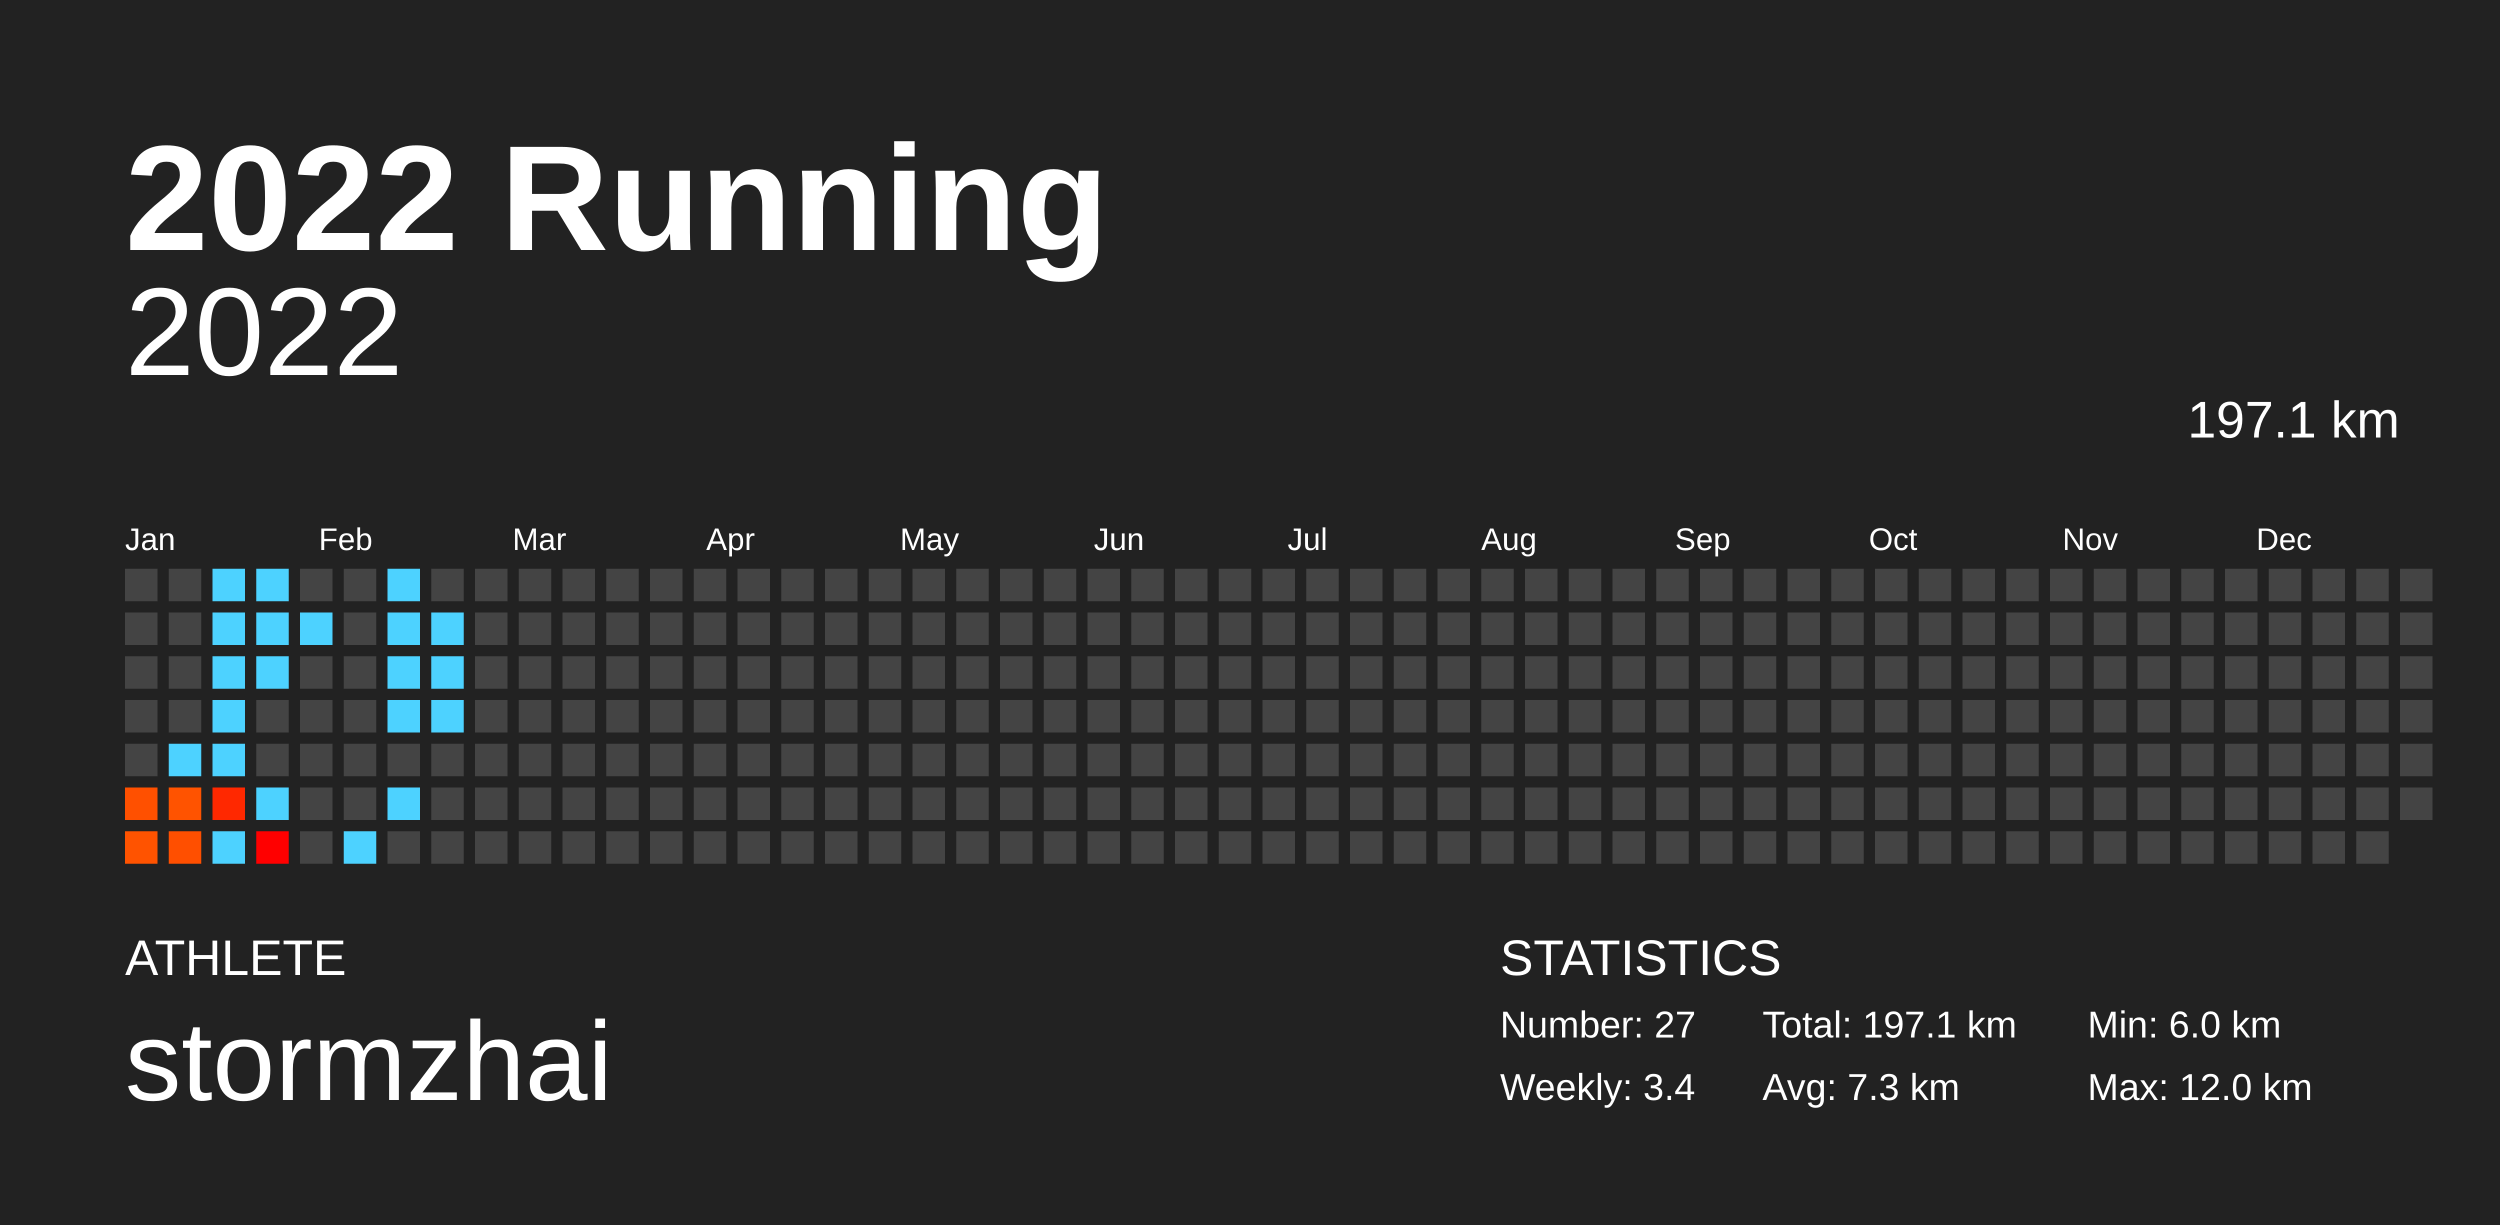
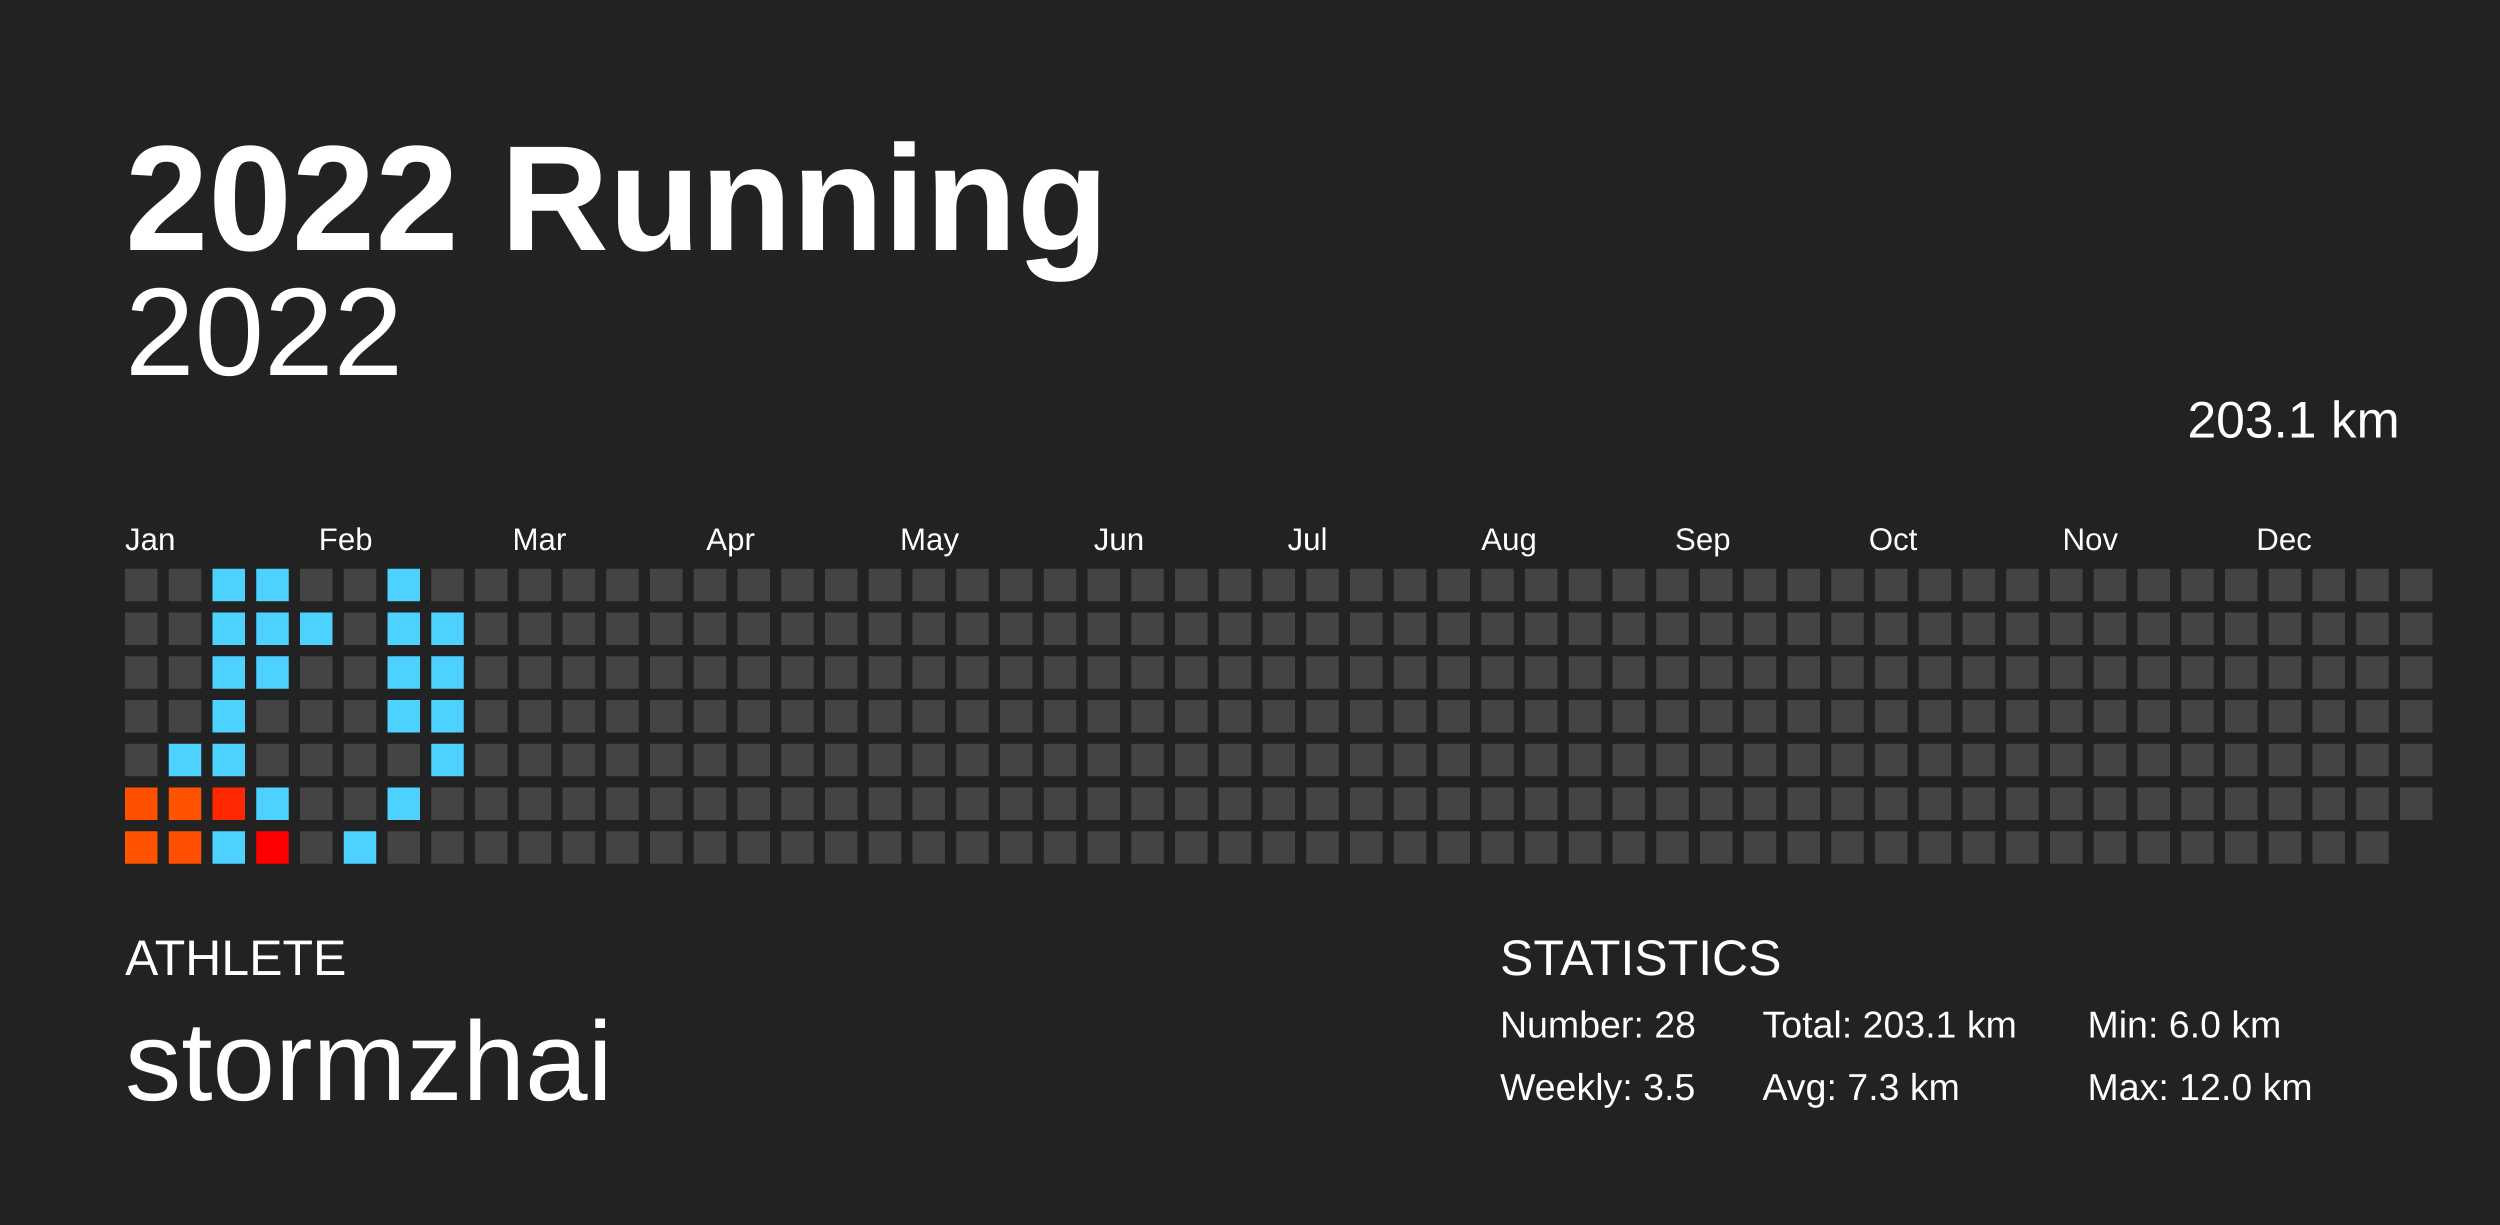
<svg xmlns="http://www.w3.org/2000/svg" baseProfile="full" height="98mm" version="1.1" viewBox="0,0,200,98" width="200mm">
  <defs />
  <rect fill="#222222" height="98" width="200" x="0" y="0" />
  <text fill="#FFFFFF" style="font-size:12px; font-family:Arial; font-weight:bold;" x="10" y="20">2022 Running</text>
  <text fill="#FFFFFF" style="font-size:4px; font-family:Arial" x="10" y="78">ATHLETE</text>
  <text fill="#FFFFFF" style="font-size:9px; font-family:Arial" x="10" y="88">stormzhai</text>
  <text fill="#FFFFFF" style="font-size:4px; font-family:Arial" x="120" y="78">STATISTICS</text>
-   <text fill="#FFFFFF" style="font-size:3px; font-family:Arial" x="120" y="83">Number: 27</text>
-   <text fill="#FFFFFF" style="font-size:3px; font-family:Arial" x="120" y="88">Weekly: 3.4</text>
-   <text fill="#FFFFFF" style="font-size:3px; font-family:Arial" x="141" y="83">Total: 197.1 km</text>
+   <text fill="#FFFFFF" style="font-size:3px; font-family:Arial" x="120" y="83">Number: 28</text>
+   <text fill="#FFFFFF" style="font-size:3px; font-family:Arial" x="120" y="88">Weekly: 3.5</text>
+   <text fill="#FFFFFF" style="font-size:3px; font-family:Arial" x="141" y="83">Total: 203.1 km</text>
  <text fill="#FFFFFF" style="font-size:3px; font-family:Arial" x="141" y="88">Avg: 7.3 km</text>
  <text fill="#FFFFFF" style="font-size:3px; font-family:Arial" x="167" y="83">Min: 6.0 km</text>
  <text fill="#FFFFFF" style="font-size:3px; font-family:Arial" x="167" y="88">Max: 12.0 km</text>
  <text alignment-baseline="hanging" fill="#FFFFFF" style="font-size:10.0px; font-family:Arial;" x="10" y="30">2022</text>
-   <text alignment-baseline="hanging" fill="#FFFFFF" style="font-size:4.125px; font-family:Arial;" x="175" y="35">197.1 km</text>
+   <text alignment-baseline="hanging" fill="#FFFFFF" style="font-size:4.125px; font-family:Arial;" x="175" y="35">203.1 km</text>
  <text fill="#FFFFFF" style="font-size:2.5px; font-family:Arial" x="10.0" y="44">Jan</text>
  <text fill="#FFFFFF" style="font-size:2.5px; font-family:Arial" x="25.5" y="44">Feb</text>
  <text fill="#FFFFFF" style="font-size:2.5px; font-family:Arial" x="41.0" y="44">Mar</text>
  <text fill="#FFFFFF" style="font-size:2.5px; font-family:Arial" x="56.5" y="44">Apr</text>
  <text fill="#FFFFFF" style="font-size:2.5px; font-family:Arial" x="72.0" y="44">May</text>
  <text fill="#FFFFFF" style="font-size:2.5px; font-family:Arial" x="87.5" y="44">Jun</text>
  <text fill="#FFFFFF" style="font-size:2.5px; font-family:Arial" x="103.0" y="44">Jul</text>
  <text fill="#FFFFFF" style="font-size:2.5px; font-family:Arial" x="118.5" y="44">Aug</text>
  <text fill="#FFFFFF" style="font-size:2.5px; font-family:Arial" x="134.0" y="44">Sep</text>
  <text fill="#FFFFFF" style="font-size:2.5px; font-family:Arial" x="149.5" y="44">Oct</text>
  <text fill="#FFFFFF" style="font-size:2.5px; font-family:Arial" x="165.0" y="44">Nov</text>
  <text fill="#FFFFFF" style="font-size:2.5px; font-family:Arial" x="180.5" y="44">Dec</text>
  <rect fill="#444444" height="2.6" width="2.6" x="10.0" y="45.5" />
  <rect fill="#444444" height="2.6" width="2.6" x="10.0" y="49.0" />
  <rect fill="#444444" height="2.6" width="2.6" x="10.0" y="52.5" />
  <rect fill="#444444" height="2.6" width="2.6" x="10.0" y="56.0" />
  <rect fill="#444444" height="2.6" width="2.6" x="10.0" y="59.5" />
  <rect fill="#ff5000" height="2.6" width="2.6" x="10.0" y="63.0" />
  <rect fill="#ff5300" height="2.6" width="2.6" x="10.0" y="66.5" />
  <rect fill="#444444" height="2.6" width="2.6" x="13.5" y="45.5" />
  <rect fill="#444444" height="2.6" width="2.6" x="13.5" y="49.0" />
  <rect fill="#444444" height="2.6" width="2.6" x="13.5" y="52.5" />
  <rect fill="#444444" height="2.6" width="2.6" x="13.5" y="56.0" />
  <rect fill="#4dd2ff" height="2.6" width="2.6" x="13.5" y="59.5" />
  <rect fill="#ff5300" height="2.6" width="2.6" x="13.5" y="63.0" />
  <rect fill="#ff4f00" height="2.6" width="2.6" x="13.5" y="66.5" />
  <rect fill="#4dd2ff" height="2.6" width="2.6" x="17.0" y="45.5" />
  <rect fill="#4dd2ff" height="2.6" width="2.6" x="17.0" y="49.0" />
  <rect fill="#4dd2ff" height="2.6" width="2.6" x="17.0" y="52.5" />
  <rect fill="#4dd2ff" height="2.6" width="2.6" x="17.0" y="56.0" />
  <rect fill="#4dd2ff" height="2.6" width="2.6" x="17.0" y="59.5" />
  <rect fill="#ff2800" height="2.6" width="2.6" x="17.0" y="63.0" />
  <rect fill="#4dd2ff" height="2.6" width="2.6" x="17.0" y="66.5" />
  <rect fill="#4dd2ff" height="2.6" width="2.6" x="20.5" y="45.5" />
  <rect fill="#4dd2ff" height="2.6" width="2.6" x="20.5" y="49.0" />
  <rect fill="#4dd2ff" height="2.6" width="2.6" x="20.5" y="52.5" />
  <rect fill="#444444" height="2.6" width="2.6" x="20.5" y="56.0" />
  <rect fill="#444444" height="2.6" width="2.6" x="20.5" y="59.5" />
  <rect fill="#4dd2ff" height="2.6" width="2.6" x="20.5" y="63.0" />
  <rect fill="#ff0000" height="2.6" width="2.6" x="20.5" y="66.5" />
  <rect fill="#444444" height="2.6" width="2.6" x="24.0" y="45.5" />
  <rect fill="#4dd2ff" height="2.6" width="2.6" x="24.0" y="49.0" />
  <rect fill="#444444" height="2.6" width="2.6" x="24.0" y="52.5" />
  <rect fill="#444444" height="2.6" width="2.6" x="24.0" y="56.0" />
  <rect fill="#444444" height="2.6" width="2.6" x="24.0" y="59.5" />
  <rect fill="#444444" height="2.6" width="2.6" x="24.0" y="63.0" />
  <rect fill="#444444" height="2.6" width="2.6" x="24.0" y="66.5" />
  <rect fill="#444444" height="2.6" width="2.6" x="27.5" y="45.5" />
  <rect fill="#444444" height="2.6" width="2.6" x="27.5" y="49.0" />
  <rect fill="#444444" height="2.6" width="2.6" x="27.5" y="52.5" />
  <rect fill="#444444" height="2.6" width="2.6" x="27.5" y="56.0" />
  <rect fill="#444444" height="2.6" width="2.6" x="27.5" y="59.5" />
  <rect fill="#444444" height="2.6" width="2.6" x="27.5" y="63.0" />
  <rect fill="#4dd2ff" height="2.6" width="2.6" x="27.5" y="66.5" />
  <rect fill="#4dd2ff" height="2.6" width="2.6" x="31.0" y="45.5" />
  <rect fill="#4dd2ff" height="2.6" width="2.6" x="31.0" y="49.0" />
  <rect fill="#4dd2ff" height="2.6" width="2.6" x="31.0" y="52.5" />
  <rect fill="#4dd2ff" height="2.6" width="2.6" x="31.0" y="56.0" />
  <rect fill="#444444" height="2.6" width="2.6" x="31.0" y="59.5" />
  <rect fill="#4dd2ff" height="2.6" width="2.6" x="31.0" y="63.0" />
  <rect fill="#444444" height="2.6" width="2.6" x="31.0" y="66.5" />
  <rect fill="#444444" height="2.6" width="2.6" x="34.5" y="45.5" />
  <rect fill="#4dd2ff" height="2.6" width="2.6" x="34.5" y="49.0" />
  <rect fill="#4dd2ff" height="2.6" width="2.6" x="34.5" y="52.5" />
  <rect fill="#4dd2ff" height="2.6" width="2.6" x="34.5" y="56.0" />
-   <rect fill="#444444" height="2.6" width="2.6" x="34.5" y="59.5" />
+   <rect fill="#4dd2ff" height="2.6" width="2.6" x="34.5" y="59.5" />
  <rect fill="#444444" height="2.6" width="2.6" x="34.5" y="63.0" />
  <rect fill="#444444" height="2.6" width="2.6" x="34.5" y="66.5" />
  <rect fill="#444444" height="2.6" width="2.6" x="38.0" y="45.5" />
  <rect fill="#444444" height="2.6" width="2.6" x="38.0" y="49.0" />
  <rect fill="#444444" height="2.6" width="2.6" x="38.0" y="52.5" />
  <rect fill="#444444" height="2.6" width="2.6" x="38.0" y="56.0" />
  <rect fill="#444444" height="2.6" width="2.6" x="38.0" y="59.5" />
  <rect fill="#444444" height="2.6" width="2.6" x="38.0" y="63.0" />
  <rect fill="#444444" height="2.6" width="2.6" x="38.0" y="66.5" />
  <rect fill="#444444" height="2.6" width="2.6" x="41.5" y="45.5" />
  <rect fill="#444444" height="2.6" width="2.6" x="41.5" y="49.0" />
  <rect fill="#444444" height="2.6" width="2.6" x="41.5" y="52.5" />
  <rect fill="#444444" height="2.6" width="2.6" x="41.5" y="56.0" />
  <rect fill="#444444" height="2.6" width="2.6" x="41.5" y="59.5" />
  <rect fill="#444444" height="2.6" width="2.6" x="41.5" y="63.0" />
  <rect fill="#444444" height="2.6" width="2.6" x="41.5" y="66.5" />
  <rect fill="#444444" height="2.6" width="2.6" x="45.0" y="45.5" />
  <rect fill="#444444" height="2.6" width="2.6" x="45.0" y="49.0" />
  <rect fill="#444444" height="2.6" width="2.6" x="45.0" y="52.5" />
  <rect fill="#444444" height="2.6" width="2.6" x="45.0" y="56.0" />
  <rect fill="#444444" height="2.6" width="2.6" x="45.0" y="59.5" />
  <rect fill="#444444" height="2.6" width="2.6" x="45.0" y="63.0" />
  <rect fill="#444444" height="2.6" width="2.6" x="45.0" y="66.5" />
  <rect fill="#444444" height="2.6" width="2.6" x="48.5" y="45.5" />
  <rect fill="#444444" height="2.6" width="2.6" x="48.5" y="49.0" />
  <rect fill="#444444" height="2.6" width="2.6" x="48.5" y="52.5" />
  <rect fill="#444444" height="2.6" width="2.6" x="48.5" y="56.0" />
  <rect fill="#444444" height="2.6" width="2.6" x="48.5" y="59.5" />
  <rect fill="#444444" height="2.6" width="2.6" x="48.5" y="63.0" />
  <rect fill="#444444" height="2.6" width="2.6" x="48.5" y="66.5" />
  <rect fill="#444444" height="2.6" width="2.6" x="52.0" y="45.5" />
  <rect fill="#444444" height="2.6" width="2.6" x="52.0" y="49.0" />
  <rect fill="#444444" height="2.6" width="2.6" x="52.0" y="52.5" />
  <rect fill="#444444" height="2.6" width="2.6" x="52.0" y="56.0" />
  <rect fill="#444444" height="2.6" width="2.6" x="52.0" y="59.5" />
  <rect fill="#444444" height="2.6" width="2.6" x="52.0" y="63.0" />
  <rect fill="#444444" height="2.6" width="2.6" x="52.0" y="66.5" />
  <rect fill="#444444" height="2.6" width="2.6" x="55.5" y="45.5" />
  <rect fill="#444444" height="2.6" width="2.6" x="55.5" y="49.0" />
  <rect fill="#444444" height="2.6" width="2.6" x="55.5" y="52.5" />
  <rect fill="#444444" height="2.6" width="2.6" x="55.5" y="56.0" />
  <rect fill="#444444" height="2.6" width="2.6" x="55.5" y="59.5" />
  <rect fill="#444444" height="2.6" width="2.6" x="55.5" y="63.0" />
  <rect fill="#444444" height="2.6" width="2.6" x="55.5" y="66.5" />
  <rect fill="#444444" height="2.6" width="2.6" x="59.0" y="45.5" />
  <rect fill="#444444" height="2.6" width="2.6" x="59.0" y="49.0" />
  <rect fill="#444444" height="2.6" width="2.6" x="59.0" y="52.5" />
  <rect fill="#444444" height="2.6" width="2.6" x="59.0" y="56.0" />
  <rect fill="#444444" height="2.6" width="2.6" x="59.0" y="59.5" />
  <rect fill="#444444" height="2.6" width="2.6" x="59.0" y="63.0" />
  <rect fill="#444444" height="2.6" width="2.6" x="59.0" y="66.5" />
  <rect fill="#444444" height="2.6" width="2.6" x="62.5" y="45.5" />
  <rect fill="#444444" height="2.6" width="2.6" x="62.5" y="49.0" />
  <rect fill="#444444" height="2.6" width="2.6" x="62.5" y="52.5" />
  <rect fill="#444444" height="2.6" width="2.6" x="62.5" y="56.0" />
  <rect fill="#444444" height="2.6" width="2.6" x="62.5" y="59.5" />
  <rect fill="#444444" height="2.6" width="2.6" x="62.5" y="63.0" />
  <rect fill="#444444" height="2.6" width="2.6" x="62.5" y="66.5" />
  <rect fill="#444444" height="2.6" width="2.6" x="66.0" y="45.5" />
  <rect fill="#444444" height="2.6" width="2.6" x="66.0" y="49.0" />
  <rect fill="#444444" height="2.6" width="2.6" x="66.0" y="52.5" />
  <rect fill="#444444" height="2.6" width="2.6" x="66.0" y="56.0" />
  <rect fill="#444444" height="2.6" width="2.6" x="66.0" y="59.5" />
  <rect fill="#444444" height="2.6" width="2.6" x="66.0" y="63.0" />
  <rect fill="#444444" height="2.6" width="2.6" x="66.0" y="66.5" />
  <rect fill="#444444" height="2.6" width="2.6" x="69.5" y="45.5" />
  <rect fill="#444444" height="2.6" width="2.6" x="69.5" y="49.0" />
  <rect fill="#444444" height="2.6" width="2.6" x="69.5" y="52.5" />
  <rect fill="#444444" height="2.6" width="2.6" x="69.5" y="56.0" />
  <rect fill="#444444" height="2.6" width="2.6" x="69.5" y="59.5" />
  <rect fill="#444444" height="2.6" width="2.6" x="69.5" y="63.0" />
  <rect fill="#444444" height="2.6" width="2.6" x="69.5" y="66.5" />
  <rect fill="#444444" height="2.6" width="2.6" x="73.0" y="45.5" />
  <rect fill="#444444" height="2.6" width="2.6" x="73.0" y="49.0" />
  <rect fill="#444444" height="2.6" width="2.6" x="73.0" y="52.5" />
  <rect fill="#444444" height="2.6" width="2.6" x="73.0" y="56.0" />
  <rect fill="#444444" height="2.6" width="2.6" x="73.0" y="59.5" />
  <rect fill="#444444" height="2.6" width="2.6" x="73.0" y="63.0" />
  <rect fill="#444444" height="2.6" width="2.6" x="73.0" y="66.5" />
  <rect fill="#444444" height="2.6" width="2.6" x="76.5" y="45.5" />
  <rect fill="#444444" height="2.6" width="2.6" x="76.5" y="49.0" />
  <rect fill="#444444" height="2.6" width="2.6" x="76.5" y="52.5" />
  <rect fill="#444444" height="2.6" width="2.6" x="76.5" y="56.0" />
  <rect fill="#444444" height="2.6" width="2.6" x="76.5" y="59.5" />
  <rect fill="#444444" height="2.6" width="2.6" x="76.5" y="63.0" />
  <rect fill="#444444" height="2.6" width="2.6" x="76.5" y="66.5" />
  <rect fill="#444444" height="2.6" width="2.6" x="80.0" y="45.5" />
  <rect fill="#444444" height="2.6" width="2.6" x="80.0" y="49.0" />
  <rect fill="#444444" height="2.6" width="2.6" x="80.0" y="52.5" />
  <rect fill="#444444" height="2.6" width="2.6" x="80.0" y="56.0" />
  <rect fill="#444444" height="2.6" width="2.6" x="80.0" y="59.5" />
  <rect fill="#444444" height="2.6" width="2.6" x="80.0" y="63.0" />
  <rect fill="#444444" height="2.6" width="2.6" x="80.0" y="66.5" />
  <rect fill="#444444" height="2.6" width="2.6" x="83.5" y="45.5" />
  <rect fill="#444444" height="2.6" width="2.6" x="83.5" y="49.0" />
  <rect fill="#444444" height="2.6" width="2.6" x="83.5" y="52.5" />
  <rect fill="#444444" height="2.6" width="2.6" x="83.5" y="56.0" />
  <rect fill="#444444" height="2.6" width="2.6" x="83.5" y="59.5" />
  <rect fill="#444444" height="2.6" width="2.6" x="83.5" y="63.0" />
  <rect fill="#444444" height="2.6" width="2.6" x="83.5" y="66.5" />
  <rect fill="#444444" height="2.6" width="2.6" x="87.0" y="45.5" />
  <rect fill="#444444" height="2.6" width="2.6" x="87.0" y="49.0" />
  <rect fill="#444444" height="2.6" width="2.6" x="87.0" y="52.5" />
  <rect fill="#444444" height="2.6" width="2.6" x="87.0" y="56.0" />
  <rect fill="#444444" height="2.6" width="2.6" x="87.0" y="59.5" />
  <rect fill="#444444" height="2.6" width="2.6" x="87.0" y="63.0" />
  <rect fill="#444444" height="2.6" width="2.6" x="87.0" y="66.5" />
  <rect fill="#444444" height="2.6" width="2.6" x="90.5" y="45.5" />
  <rect fill="#444444" height="2.6" width="2.6" x="90.5" y="49.0" />
  <rect fill="#444444" height="2.6" width="2.6" x="90.5" y="52.5" />
  <rect fill="#444444" height="2.6" width="2.6" x="90.5" y="56.0" />
  <rect fill="#444444" height="2.6" width="2.6" x="90.5" y="59.5" />
  <rect fill="#444444" height="2.6" width="2.6" x="90.5" y="63.0" />
  <rect fill="#444444" height="2.6" width="2.6" x="90.5" y="66.5" />
  <rect fill="#444444" height="2.6" width="2.6" x="94.0" y="45.5" />
  <rect fill="#444444" height="2.6" width="2.6" x="94.0" y="49.0" />
  <rect fill="#444444" height="2.6" width="2.6" x="94.0" y="52.5" />
  <rect fill="#444444" height="2.6" width="2.6" x="94.0" y="56.0" />
  <rect fill="#444444" height="2.6" width="2.6" x="94.0" y="59.5" />
  <rect fill="#444444" height="2.6" width="2.6" x="94.0" y="63.0" />
  <rect fill="#444444" height="2.6" width="2.6" x="94.0" y="66.5" />
  <rect fill="#444444" height="2.6" width="2.6" x="97.5" y="45.5" />
  <rect fill="#444444" height="2.6" width="2.6" x="97.5" y="49.0" />
  <rect fill="#444444" height="2.6" width="2.6" x="97.5" y="52.5" />
  <rect fill="#444444" height="2.6" width="2.6" x="97.5" y="56.0" />
  <rect fill="#444444" height="2.6" width="2.6" x="97.5" y="59.5" />
  <rect fill="#444444" height="2.6" width="2.6" x="97.5" y="63.0" />
  <rect fill="#444444" height="2.6" width="2.6" x="97.5" y="66.5" />
  <rect fill="#444444" height="2.6" width="2.6" x="101.0" y="45.5" />
  <rect fill="#444444" height="2.6" width="2.6" x="101.0" y="49.0" />
  <rect fill="#444444" height="2.6" width="2.6" x="101.0" y="52.5" />
  <rect fill="#444444" height="2.6" width="2.6" x="101.0" y="56.0" />
  <rect fill="#444444" height="2.6" width="2.6" x="101.0" y="59.5" />
  <rect fill="#444444" height="2.6" width="2.6" x="101.0" y="63.0" />
  <rect fill="#444444" height="2.6" width="2.6" x="101.0" y="66.5" />
  <rect fill="#444444" height="2.6" width="2.6" x="104.5" y="45.5" />
  <rect fill="#444444" height="2.6" width="2.6" x="104.5" y="49.0" />
  <rect fill="#444444" height="2.6" width="2.6" x="104.5" y="52.5" />
  <rect fill="#444444" height="2.6" width="2.6" x="104.5" y="56.0" />
  <rect fill="#444444" height="2.6" width="2.6" x="104.5" y="59.5" />
  <rect fill="#444444" height="2.6" width="2.6" x="104.5" y="63.0" />
  <rect fill="#444444" height="2.6" width="2.6" x="104.5" y="66.5" />
  <rect fill="#444444" height="2.6" width="2.6" x="108.0" y="45.5" />
  <rect fill="#444444" height="2.6" width="2.6" x="108.0" y="49.0" />
  <rect fill="#444444" height="2.6" width="2.6" x="108.0" y="52.5" />
  <rect fill="#444444" height="2.6" width="2.6" x="108.0" y="56.0" />
  <rect fill="#444444" height="2.6" width="2.6" x="108.0" y="59.5" />
  <rect fill="#444444" height="2.6" width="2.6" x="108.0" y="63.0" />
  <rect fill="#444444" height="2.6" width="2.6" x="108.0" y="66.5" />
  <rect fill="#444444" height="2.6" width="2.6" x="111.5" y="45.5" />
  <rect fill="#444444" height="2.6" width="2.6" x="111.5" y="49.0" />
  <rect fill="#444444" height="2.6" width="2.6" x="111.5" y="52.5" />
  <rect fill="#444444" height="2.6" width="2.6" x="111.5" y="56.0" />
  <rect fill="#444444" height="2.6" width="2.6" x="111.5" y="59.5" />
  <rect fill="#444444" height="2.6" width="2.6" x="111.5" y="63.0" />
  <rect fill="#444444" height="2.6" width="2.6" x="111.5" y="66.5" />
  <rect fill="#444444" height="2.6" width="2.6" x="115.0" y="45.5" />
  <rect fill="#444444" height="2.6" width="2.6" x="115.0" y="49.0" />
  <rect fill="#444444" height="2.6" width="2.6" x="115.0" y="52.5" />
  <rect fill="#444444" height="2.6" width="2.6" x="115.0" y="56.0" />
  <rect fill="#444444" height="2.6" width="2.6" x="115.0" y="59.5" />
  <rect fill="#444444" height="2.6" width="2.6" x="115.0" y="63.0" />
  <rect fill="#444444" height="2.6" width="2.6" x="115.0" y="66.5" />
  <rect fill="#444444" height="2.6" width="2.6" x="118.5" y="45.5" />
  <rect fill="#444444" height="2.6" width="2.6" x="118.5" y="49.0" />
  <rect fill="#444444" height="2.6" width="2.6" x="118.5" y="52.5" />
  <rect fill="#444444" height="2.6" width="2.6" x="118.5" y="56.0" />
  <rect fill="#444444" height="2.6" width="2.6" x="118.5" y="59.5" />
  <rect fill="#444444" height="2.6" width="2.6" x="118.5" y="63.0" />
  <rect fill="#444444" height="2.6" width="2.6" x="118.5" y="66.5" />
  <rect fill="#444444" height="2.6" width="2.6" x="122.0" y="45.5" />
  <rect fill="#444444" height="2.6" width="2.6" x="122.0" y="49.0" />
  <rect fill="#444444" height="2.6" width="2.6" x="122.0" y="52.5" />
  <rect fill="#444444" height="2.6" width="2.6" x="122.0" y="56.0" />
  <rect fill="#444444" height="2.6" width="2.6" x="122.0" y="59.5" />
  <rect fill="#444444" height="2.6" width="2.6" x="122.0" y="63.0" />
  <rect fill="#444444" height="2.6" width="2.6" x="122.0" y="66.5" />
  <rect fill="#444444" height="2.6" width="2.6" x="125.5" y="45.5" />
  <rect fill="#444444" height="2.6" width="2.6" x="125.5" y="49.0" />
  <rect fill="#444444" height="2.6" width="2.6" x="125.5" y="52.5" />
  <rect fill="#444444" height="2.6" width="2.6" x="125.5" y="56.0" />
  <rect fill="#444444" height="2.6" width="2.6" x="125.5" y="59.5" />
  <rect fill="#444444" height="2.6" width="2.6" x="125.5" y="63.0" />
  <rect fill="#444444" height="2.6" width="2.6" x="125.5" y="66.5" />
  <rect fill="#444444" height="2.6" width="2.6" x="129.0" y="45.5" />
  <rect fill="#444444" height="2.6" width="2.6" x="129.0" y="49.0" />
  <rect fill="#444444" height="2.6" width="2.6" x="129.0" y="52.5" />
  <rect fill="#444444" height="2.6" width="2.6" x="129.0" y="56.0" />
  <rect fill="#444444" height="2.6" width="2.6" x="129.0" y="59.5" />
  <rect fill="#444444" height="2.6" width="2.6" x="129.0" y="63.0" />
  <rect fill="#444444" height="2.6" width="2.6" x="129.0" y="66.5" />
  <rect fill="#444444" height="2.6" width="2.6" x="132.5" y="45.5" />
  <rect fill="#444444" height="2.6" width="2.6" x="132.5" y="49.0" />
  <rect fill="#444444" height="2.6" width="2.6" x="132.5" y="52.5" />
  <rect fill="#444444" height="2.6" width="2.6" x="132.5" y="56.0" />
  <rect fill="#444444" height="2.6" width="2.6" x="132.5" y="59.5" />
  <rect fill="#444444" height="2.6" width="2.6" x="132.5" y="63.0" />
  <rect fill="#444444" height="2.6" width="2.6" x="132.5" y="66.5" />
  <rect fill="#444444" height="2.6" width="2.6" x="136.0" y="45.5" />
  <rect fill="#444444" height="2.6" width="2.6" x="136.0" y="49.0" />
  <rect fill="#444444" height="2.6" width="2.6" x="136.0" y="52.5" />
  <rect fill="#444444" height="2.6" width="2.6" x="136.0" y="56.0" />
  <rect fill="#444444" height="2.6" width="2.6" x="136.0" y="59.5" />
  <rect fill="#444444" height="2.6" width="2.6" x="136.0" y="63.0" />
  <rect fill="#444444" height="2.6" width="2.6" x="136.0" y="66.5" />
  <rect fill="#444444" height="2.6" width="2.6" x="139.5" y="45.5" />
  <rect fill="#444444" height="2.6" width="2.6" x="139.5" y="49.0" />
  <rect fill="#444444" height="2.6" width="2.6" x="139.5" y="52.5" />
  <rect fill="#444444" height="2.6" width="2.6" x="139.5" y="56.0" />
  <rect fill="#444444" height="2.6" width="2.6" x="139.5" y="59.5" />
  <rect fill="#444444" height="2.6" width="2.6" x="139.5" y="63.0" />
  <rect fill="#444444" height="2.6" width="2.6" x="139.5" y="66.5" />
  <rect fill="#444444" height="2.6" width="2.6" x="143.0" y="45.5" />
  <rect fill="#444444" height="2.6" width="2.6" x="143.0" y="49.0" />
  <rect fill="#444444" height="2.6" width="2.6" x="143.0" y="52.5" />
  <rect fill="#444444" height="2.6" width="2.6" x="143.0" y="56.0" />
  <rect fill="#444444" height="2.6" width="2.6" x="143.0" y="59.5" />
  <rect fill="#444444" height="2.6" width="2.6" x="143.0" y="63.0" />
  <rect fill="#444444" height="2.6" width="2.6" x="143.0" y="66.5" />
  <rect fill="#444444" height="2.6" width="2.6" x="146.5" y="45.5" />
  <rect fill="#444444" height="2.6" width="2.6" x="146.5" y="49.0" />
  <rect fill="#444444" height="2.6" width="2.6" x="146.5" y="52.5" />
  <rect fill="#444444" height="2.6" width="2.6" x="146.5" y="56.0" />
  <rect fill="#444444" height="2.6" width="2.6" x="146.5" y="59.5" />
  <rect fill="#444444" height="2.6" width="2.6" x="146.5" y="63.0" />
  <rect fill="#444444" height="2.6" width="2.6" x="146.5" y="66.5" />
  <rect fill="#444444" height="2.6" width="2.6" x="150.0" y="45.5" />
  <rect fill="#444444" height="2.6" width="2.6" x="150.0" y="49.0" />
  <rect fill="#444444" height="2.6" width="2.6" x="150.0" y="52.5" />
  <rect fill="#444444" height="2.6" width="2.6" x="150.0" y="56.0" />
  <rect fill="#444444" height="2.6" width="2.6" x="150.0" y="59.5" />
  <rect fill="#444444" height="2.6" width="2.6" x="150.0" y="63.0" />
  <rect fill="#444444" height="2.6" width="2.6" x="150.0" y="66.5" />
  <rect fill="#444444" height="2.6" width="2.6" x="153.5" y="45.5" />
  <rect fill="#444444" height="2.6" width="2.6" x="153.5" y="49.0" />
  <rect fill="#444444" height="2.6" width="2.6" x="153.5" y="52.5" />
  <rect fill="#444444" height="2.6" width="2.6" x="153.5" y="56.0" />
  <rect fill="#444444" height="2.6" width="2.6" x="153.5" y="59.5" />
  <rect fill="#444444" height="2.6" width="2.6" x="153.5" y="63.0" />
  <rect fill="#444444" height="2.6" width="2.6" x="153.5" y="66.5" />
  <rect fill="#444444" height="2.6" width="2.6" x="157.0" y="45.5" />
  <rect fill="#444444" height="2.6" width="2.6" x="157.0" y="49.0" />
  <rect fill="#444444" height="2.6" width="2.6" x="157.0" y="52.5" />
  <rect fill="#444444" height="2.6" width="2.6" x="157.0" y="56.0" />
  <rect fill="#444444" height="2.6" width="2.6" x="157.0" y="59.5" />
  <rect fill="#444444" height="2.6" width="2.6" x="157.0" y="63.0" />
  <rect fill="#444444" height="2.6" width="2.6" x="157.0" y="66.5" />
  <rect fill="#444444" height="2.6" width="2.6" x="160.5" y="45.5" />
  <rect fill="#444444" height="2.6" width="2.6" x="160.5" y="49.0" />
  <rect fill="#444444" height="2.6" width="2.6" x="160.5" y="52.5" />
  <rect fill="#444444" height="2.6" width="2.6" x="160.5" y="56.0" />
  <rect fill="#444444" height="2.6" width="2.6" x="160.5" y="59.5" />
  <rect fill="#444444" height="2.6" width="2.6" x="160.5" y="63.0" />
  <rect fill="#444444" height="2.6" width="2.6" x="160.5" y="66.5" />
  <rect fill="#444444" height="2.6" width="2.6" x="164.0" y="45.5" />
  <rect fill="#444444" height="2.6" width="2.6" x="164.0" y="49.0" />
  <rect fill="#444444" height="2.6" width="2.6" x="164.0" y="52.5" />
  <rect fill="#444444" height="2.6" width="2.6" x="164.0" y="56.0" />
  <rect fill="#444444" height="2.6" width="2.6" x="164.0" y="59.5" />
  <rect fill="#444444" height="2.6" width="2.6" x="164.0" y="63.0" />
  <rect fill="#444444" height="2.6" width="2.6" x="164.0" y="66.5" />
  <rect fill="#444444" height="2.6" width="2.6" x="167.5" y="45.5" />
  <rect fill="#444444" height="2.6" width="2.6" x="167.5" y="49.0" />
  <rect fill="#444444" height="2.6" width="2.6" x="167.5" y="52.5" />
  <rect fill="#444444" height="2.6" width="2.6" x="167.5" y="56.0" />
  <rect fill="#444444" height="2.6" width="2.6" x="167.5" y="59.5" />
  <rect fill="#444444" height="2.6" width="2.6" x="167.5" y="63.0" />
  <rect fill="#444444" height="2.6" width="2.6" x="167.5" y="66.5" />
  <rect fill="#444444" height="2.6" width="2.6" x="171.0" y="45.5" />
  <rect fill="#444444" height="2.6" width="2.6" x="171.0" y="49.0" />
  <rect fill="#444444" height="2.6" width="2.6" x="171.0" y="52.5" />
  <rect fill="#444444" height="2.6" width="2.6" x="171.0" y="56.0" />
  <rect fill="#444444" height="2.6" width="2.6" x="171.0" y="59.5" />
  <rect fill="#444444" height="2.6" width="2.6" x="171.0" y="63.0" />
  <rect fill="#444444" height="2.6" width="2.6" x="171.0" y="66.5" />
  <rect fill="#444444" height="2.6" width="2.6" x="174.5" y="45.5" />
  <rect fill="#444444" height="2.6" width="2.6" x="174.5" y="49.0" />
  <rect fill="#444444" height="2.6" width="2.6" x="174.5" y="52.5" />
  <rect fill="#444444" height="2.6" width="2.6" x="174.5" y="56.0" />
  <rect fill="#444444" height="2.6" width="2.6" x="174.5" y="59.5" />
  <rect fill="#444444" height="2.6" width="2.6" x="174.5" y="63.0" />
  <rect fill="#444444" height="2.6" width="2.6" x="174.5" y="66.5" />
  <rect fill="#444444" height="2.6" width="2.6" x="178.0" y="45.5" />
  <rect fill="#444444" height="2.6" width="2.6" x="178.0" y="49.0" />
  <rect fill="#444444" height="2.6" width="2.6" x="178.0" y="52.5" />
  <rect fill="#444444" height="2.6" width="2.6" x="178.0" y="56.0" />
  <rect fill="#444444" height="2.6" width="2.6" x="178.0" y="59.5" />
  <rect fill="#444444" height="2.6" width="2.6" x="178.0" y="63.0" />
  <rect fill="#444444" height="2.6" width="2.6" x="178.0" y="66.5" />
  <rect fill="#444444" height="2.6" width="2.6" x="181.5" y="45.5" />
  <rect fill="#444444" height="2.6" width="2.6" x="181.5" y="49.0" />
  <rect fill="#444444" height="2.6" width="2.6" x="181.5" y="52.5" />
  <rect fill="#444444" height="2.6" width="2.6" x="181.5" y="56.0" />
  <rect fill="#444444" height="2.6" width="2.6" x="181.5" y="59.5" />
  <rect fill="#444444" height="2.6" width="2.6" x="181.5" y="63.0" />
  <rect fill="#444444" height="2.6" width="2.6" x="181.5" y="66.5" />
  <rect fill="#444444" height="2.6" width="2.6" x="185.0" y="45.5" />
  <rect fill="#444444" height="2.6" width="2.6" x="185.0" y="49.0" />
  <rect fill="#444444" height="2.6" width="2.6" x="185.0" y="52.5" />
  <rect fill="#444444" height="2.6" width="2.6" x="185.0" y="56.0" />
  <rect fill="#444444" height="2.6" width="2.6" x="185.0" y="59.5" />
  <rect fill="#444444" height="2.6" width="2.6" x="185.0" y="63.0" />
  <rect fill="#444444" height="2.6" width="2.6" x="185.0" y="66.5" />
  <rect fill="#444444" height="2.6" width="2.6" x="188.5" y="45.5" />
  <rect fill="#444444" height="2.6" width="2.6" x="188.5" y="49.0" />
  <rect fill="#444444" height="2.6" width="2.6" x="188.5" y="52.5" />
  <rect fill="#444444" height="2.6" width="2.6" x="188.5" y="56.0" />
  <rect fill="#444444" height="2.6" width="2.6" x="188.5" y="59.5" />
  <rect fill="#444444" height="2.6" width="2.6" x="188.5" y="63.0" />
  <rect fill="#444444" height="2.6" width="2.6" x="188.5" y="66.5" />
  <rect fill="#444444" height="2.6" width="2.6" x="192.0" y="45.5" />
  <rect fill="#444444" height="2.6" width="2.6" x="192.0" y="49.0" />
  <rect fill="#444444" height="2.6" width="2.6" x="192.0" y="52.5" />
  <rect fill="#444444" height="2.6" width="2.6" x="192.0" y="56.0" />
  <rect fill="#444444" height="2.6" width="2.6" x="192.0" y="59.5" />
  <rect fill="#444444" height="2.6" width="2.6" x="192.0" y="63.0" />
</svg>
